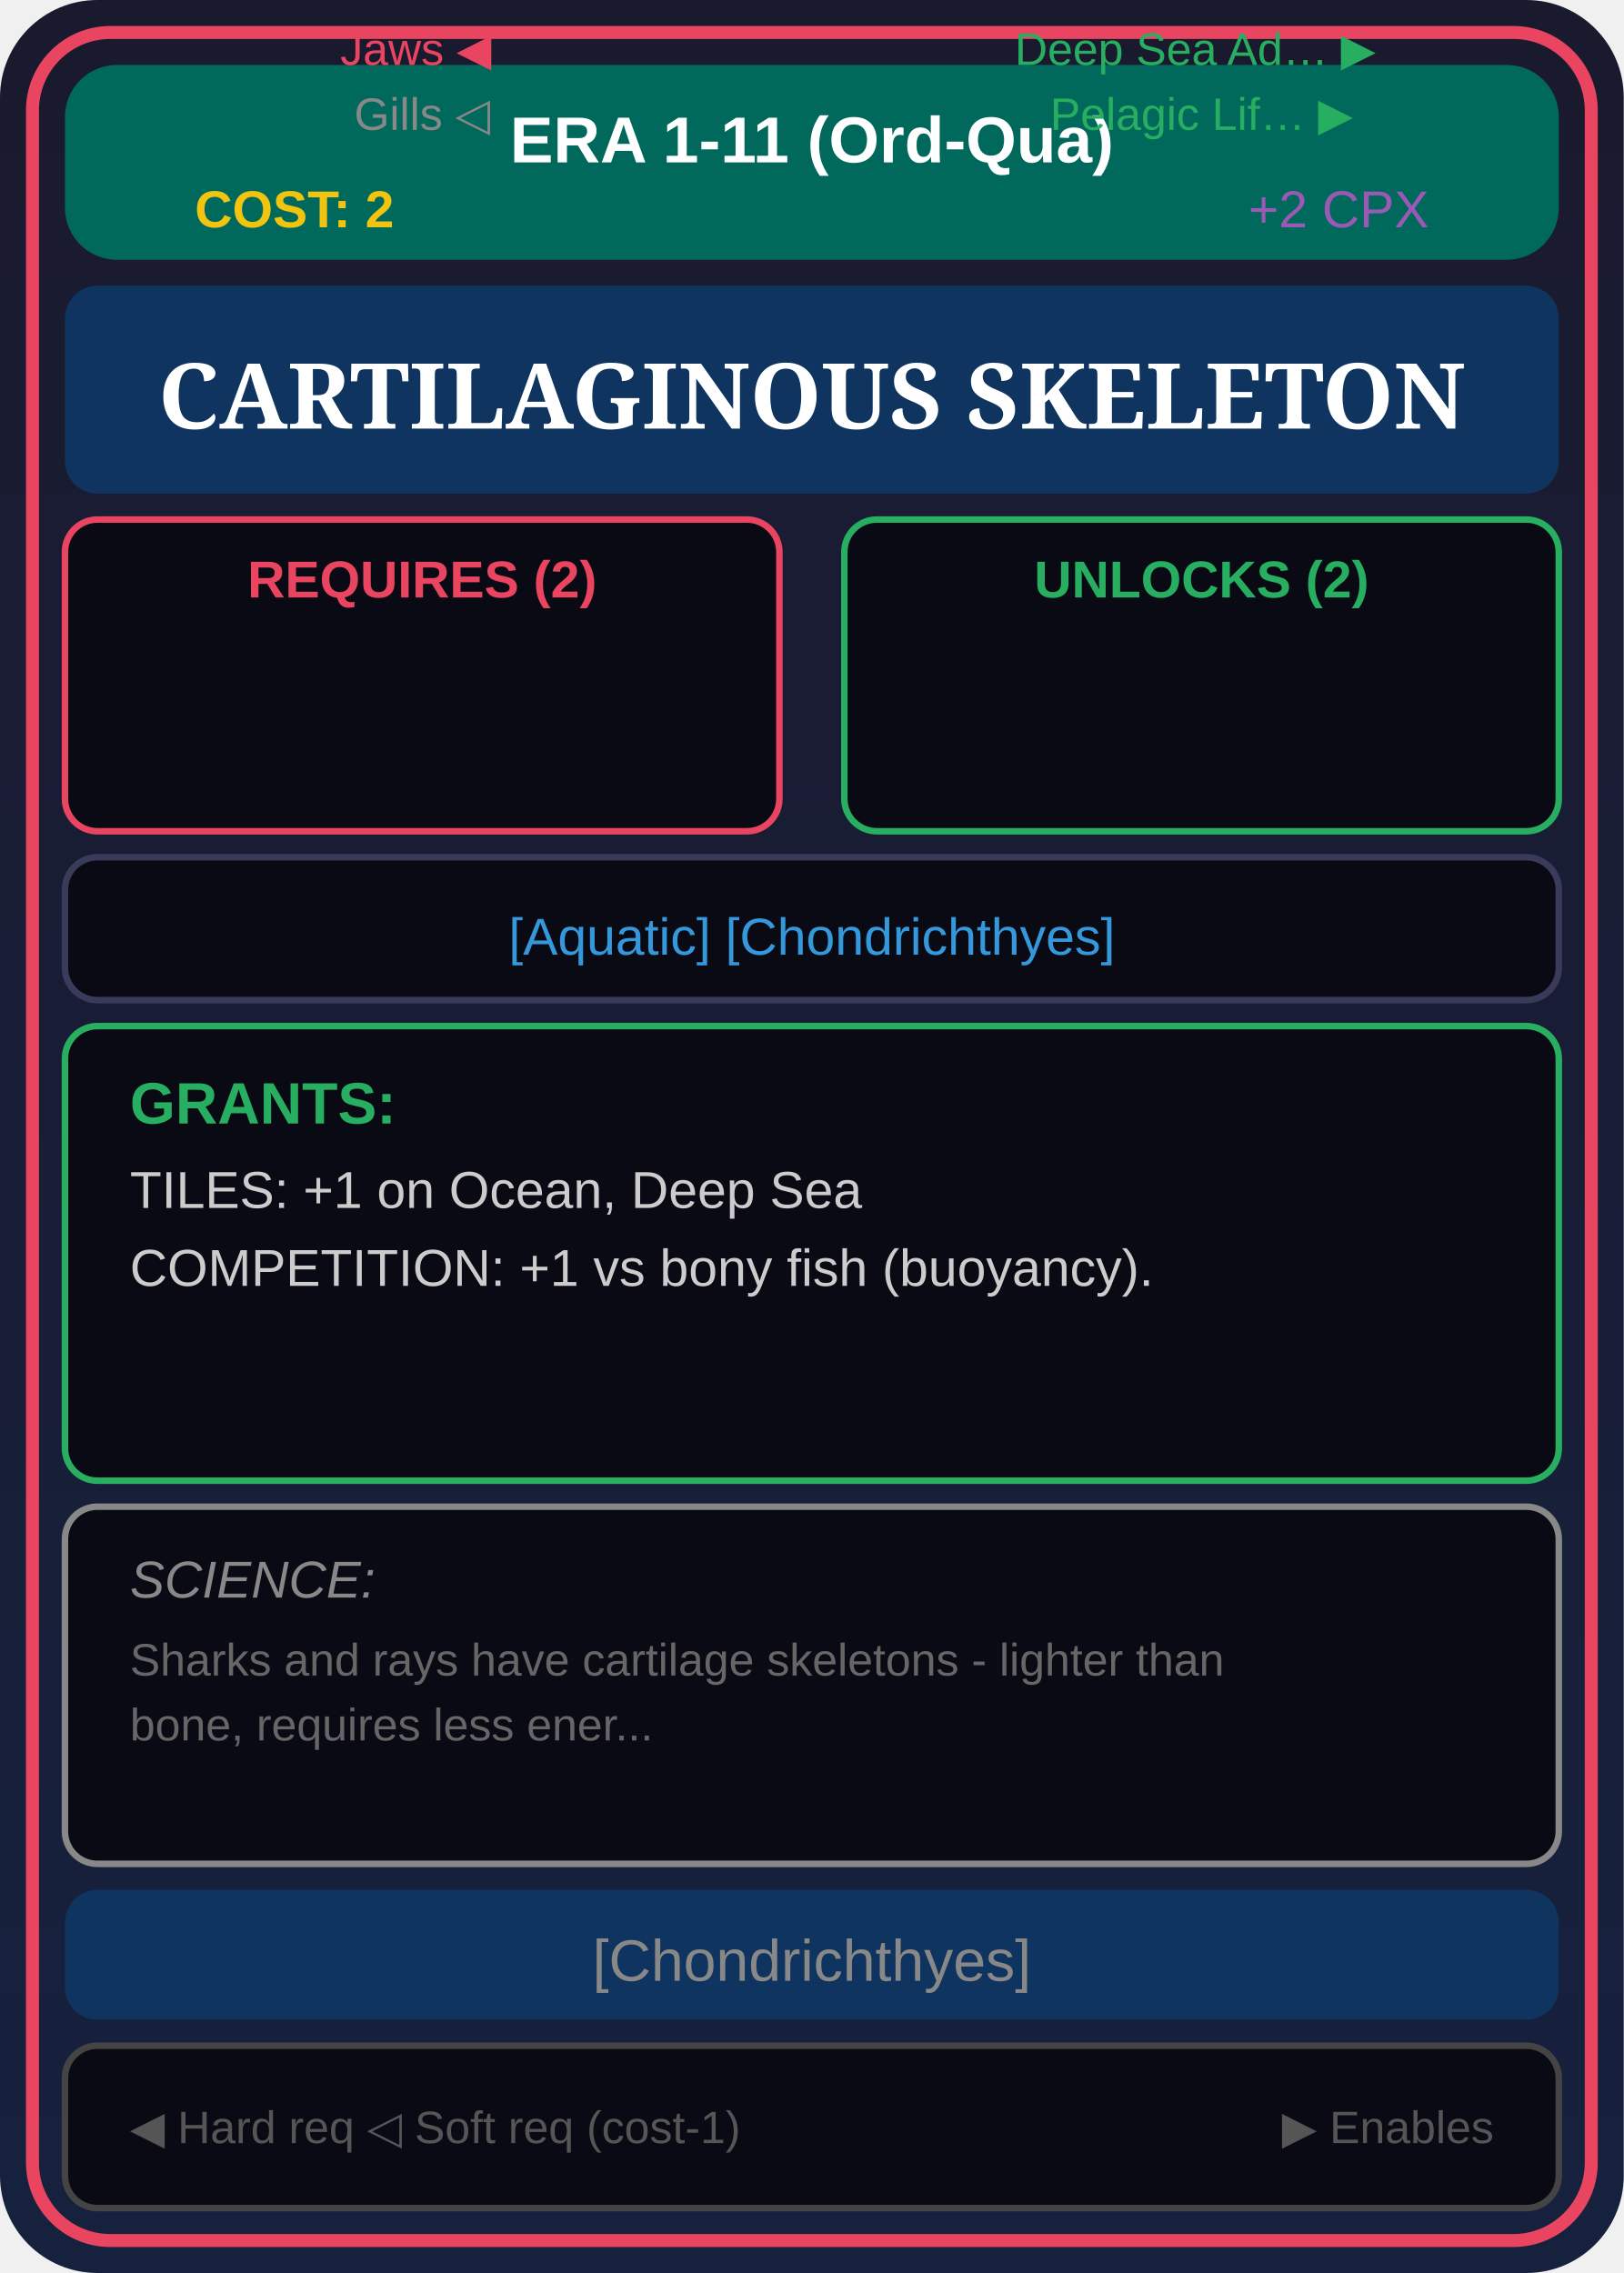
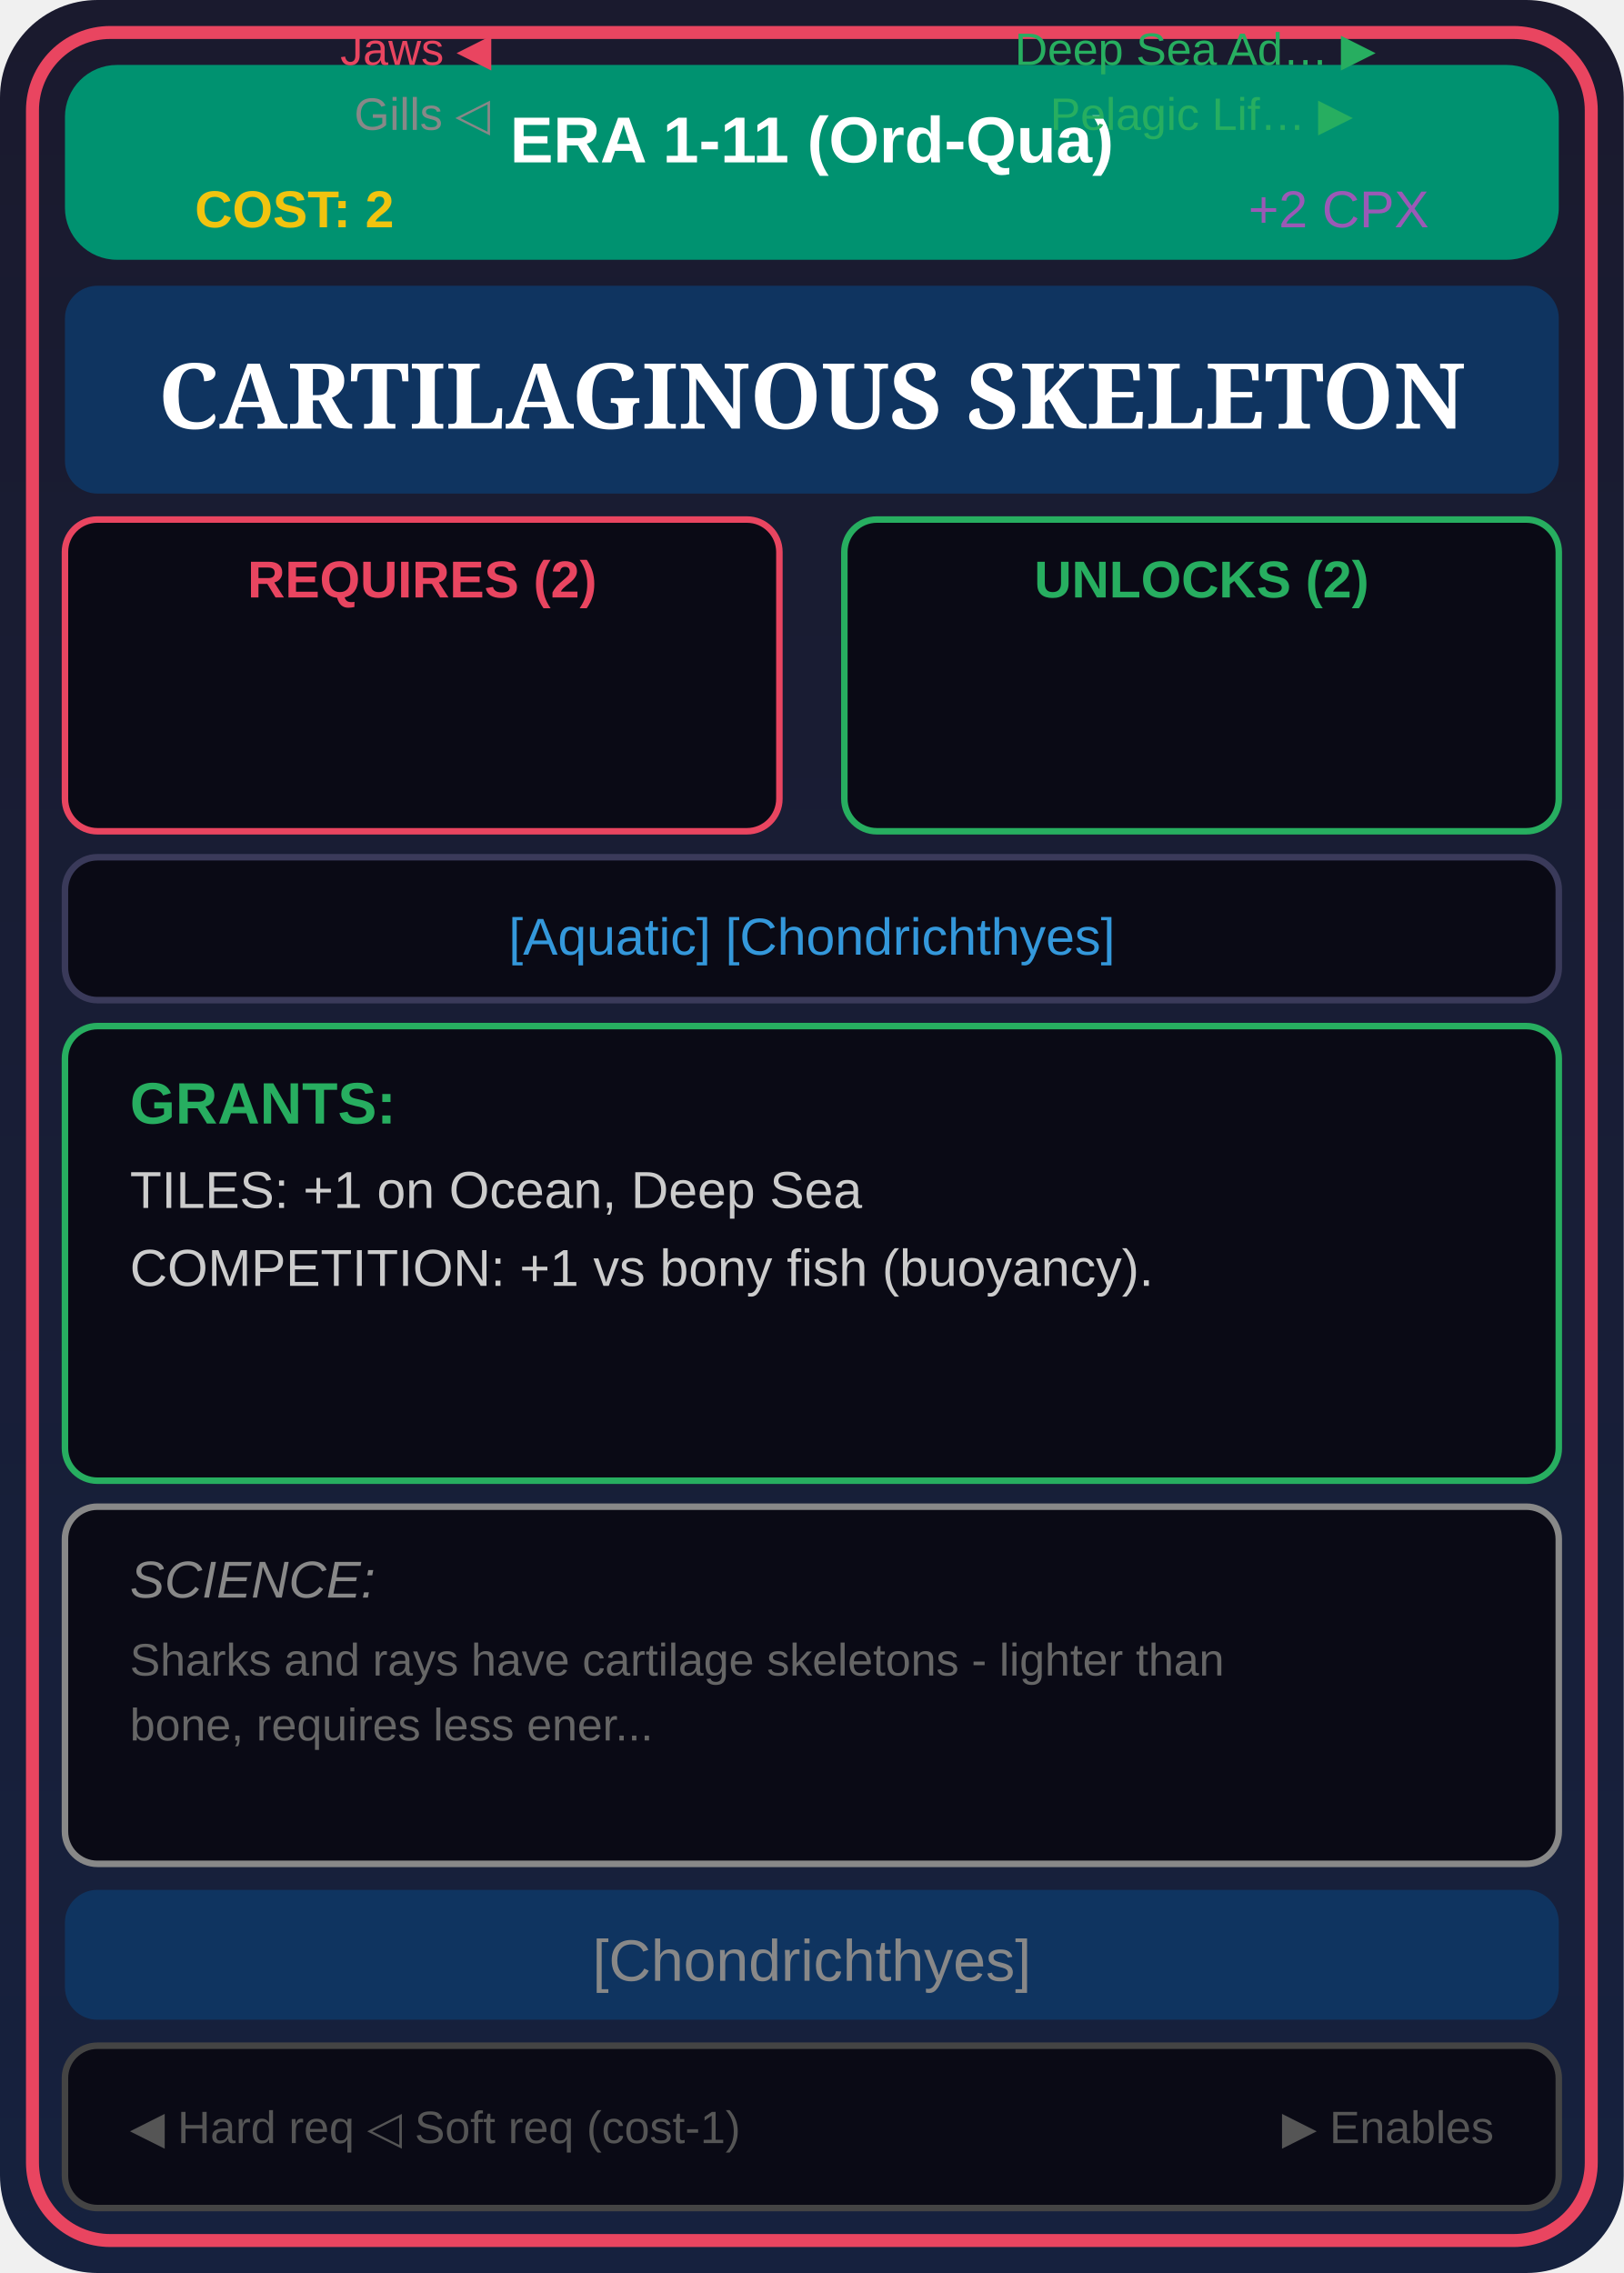
<svg xmlns="http://www.w3.org/2000/svg" viewBox="0 0 250 350" width="250" height="350">
  <defs>
    <linearGradient id="cardBg" x1="0%" y1="0%" x2="0%" y2="100%">
      <stop offset="0%" style="stop-color:#1a1a2e" />
      <stop offset="100%" style="stop-color:#16213e" />
    </linearGradient>
    <linearGradient id="eraGrad" x1="0%" y1="0%" x2="100%" y2="0%">
-       <stop offset="0%" style="stop-color:#00695c" />
-       <stop offset="100%" style="stop-color:#00695c" />
+       <stop offset="0%" style="stop-color:#009270" />
+       <stop offset="100%" style="stop-color:#009270" />
    </linearGradient>
  </defs>
  <rect width="250" height="350" fill="url(#cardBg)" rx="15" />
  <rect x="5" y="5" width="240" height="340" fill="none" stroke="#e94560" stroke-width="2" rx="12" />
  <rect x="10" y="10" width="230" height="30" fill="url(#eraGrad)" rx="8" />
-   <text x="125" y="25" font-family="Arial" font-size="10" fill="#fff" text-anchor="middle" font-weight="bold">ERA 1-11 (Ord-Qua)</text>
+   <text x="125" y="25" font-family="Arial" font-size="10" fill="#ffffff" text-anchor="middle" font-weight="bold">ERA 1-11 (Ord-Qua)</text>
  <text x="30" y="35" font-family="Arial" font-size="8" fill="#f1c40f" font-weight="bold">COST: 2</text>
  <text x="220" y="35" font-family="Arial" font-size="8" fill="#9b59b6" text-anchor="end">+2 CPX</text>
  <rect x="10" y="44" width="230" height="32" fill="#0f3460" rx="5" />
  <text x="125" y="66" font-family="Georgia" font-size="14" fill="#fff" text-anchor="middle" font-weight="bold">CARTILAGINOUS SKELETON</text>
  <rect x="10" y="80" width="110" height="48" fill="#0a0a15" stroke="#e94560" rx="5" />
  <text x="65" y="92" font-family="Arial" font-size="8" fill="#e94560" text-anchor="middle" font-weight="bold">REQUIRES (2)</text>
  <text font-family="Arial" font-size="7" text-anchor="middle">
    <tspan x="65" dy="10" fill="#e94560">Jaws ◀</tspan>
    <tspan x="65" dy="10" fill="#888">Gills ◁</tspan>
  </text>
  <rect x="130" y="80" width="110" height="48" fill="#0a0a15" stroke="#27ae60" rx="5" />
  <text x="185" y="92" font-family="Arial" font-size="8" fill="#27ae60" text-anchor="middle" font-weight="bold">UNLOCKS (2)</text>
  <text font-family="Arial" font-size="7" text-anchor="middle">
    <tspan x="185" dy="10" fill="#27ae60">Deep Sea Ad… ▶</tspan>
    <tspan x="185" dy="10" fill="#27ae60">Pelagic Lif… ▶</tspan>
  </text>
  <rect x="10" y="132" width="230" height="22" fill="#0a0a15" stroke="#3a3a5a" rx="5" />
  <text x="125" y="147" font-family="Arial" font-size="8" fill="#3498db" text-anchor="middle">[Aquatic] [Chondrichthyes]</text>
  <rect x="10" y="158" width="230" height="70" fill="#0a0a15" stroke="#27ae60" rx="5" />
  <text x="20" y="173" font-family="Arial" font-size="9" fill="#27ae60" font-weight="bold">GRANTS:</text>
  <text x="20" y="186" font-family="Arial" font-size="8" fill="#ccc">TILES: +1 on Ocean, Deep Sea</text>
  <text x="20" y="198" font-family="Arial" font-size="8" fill="#ccc">COMPETITION: +1 vs bony fish (buoyancy).</text>
  <text x="20" y="210" font-family="Arial" font-size="8" fill="#ccc" />
  <rect x="10" y="232" width="230" height="55" fill="#0a0a15" stroke="#888" rx="5" />
  <text x="20" y="246" font-family="Arial" font-size="8" fill="#888" font-style="italic">SCIENCE:</text>
  <text x="20" y="258" font-family="Arial" font-size="7" fill="#666">Sharks and rays have cartilage skeletons - lighter than</text>
  <text x="20" y="268" font-family="Arial" font-size="7" fill="#666"> bone, requires less ener...</text>
  <rect x="10" y="291" width="230" height="20" fill="#0f3460" rx="5" />
  <text x="125" y="305" font-family="Arial" font-size="9" fill="#888" text-anchor="middle">[Chondrichthyes]</text>
  <rect x="10" y="315" width="230" height="25" fill="#0a0a15" stroke="#444" rx="5" />
  <text x="20" y="330" font-family="Arial" font-size="7" fill="#555">◀ Hard req  ◁ Soft req (cost-1)</text>
  <text x="230" y="330" font-family="Arial" font-size="7" fill="#555" text-anchor="end">▶ Enables</text>
</svg>
